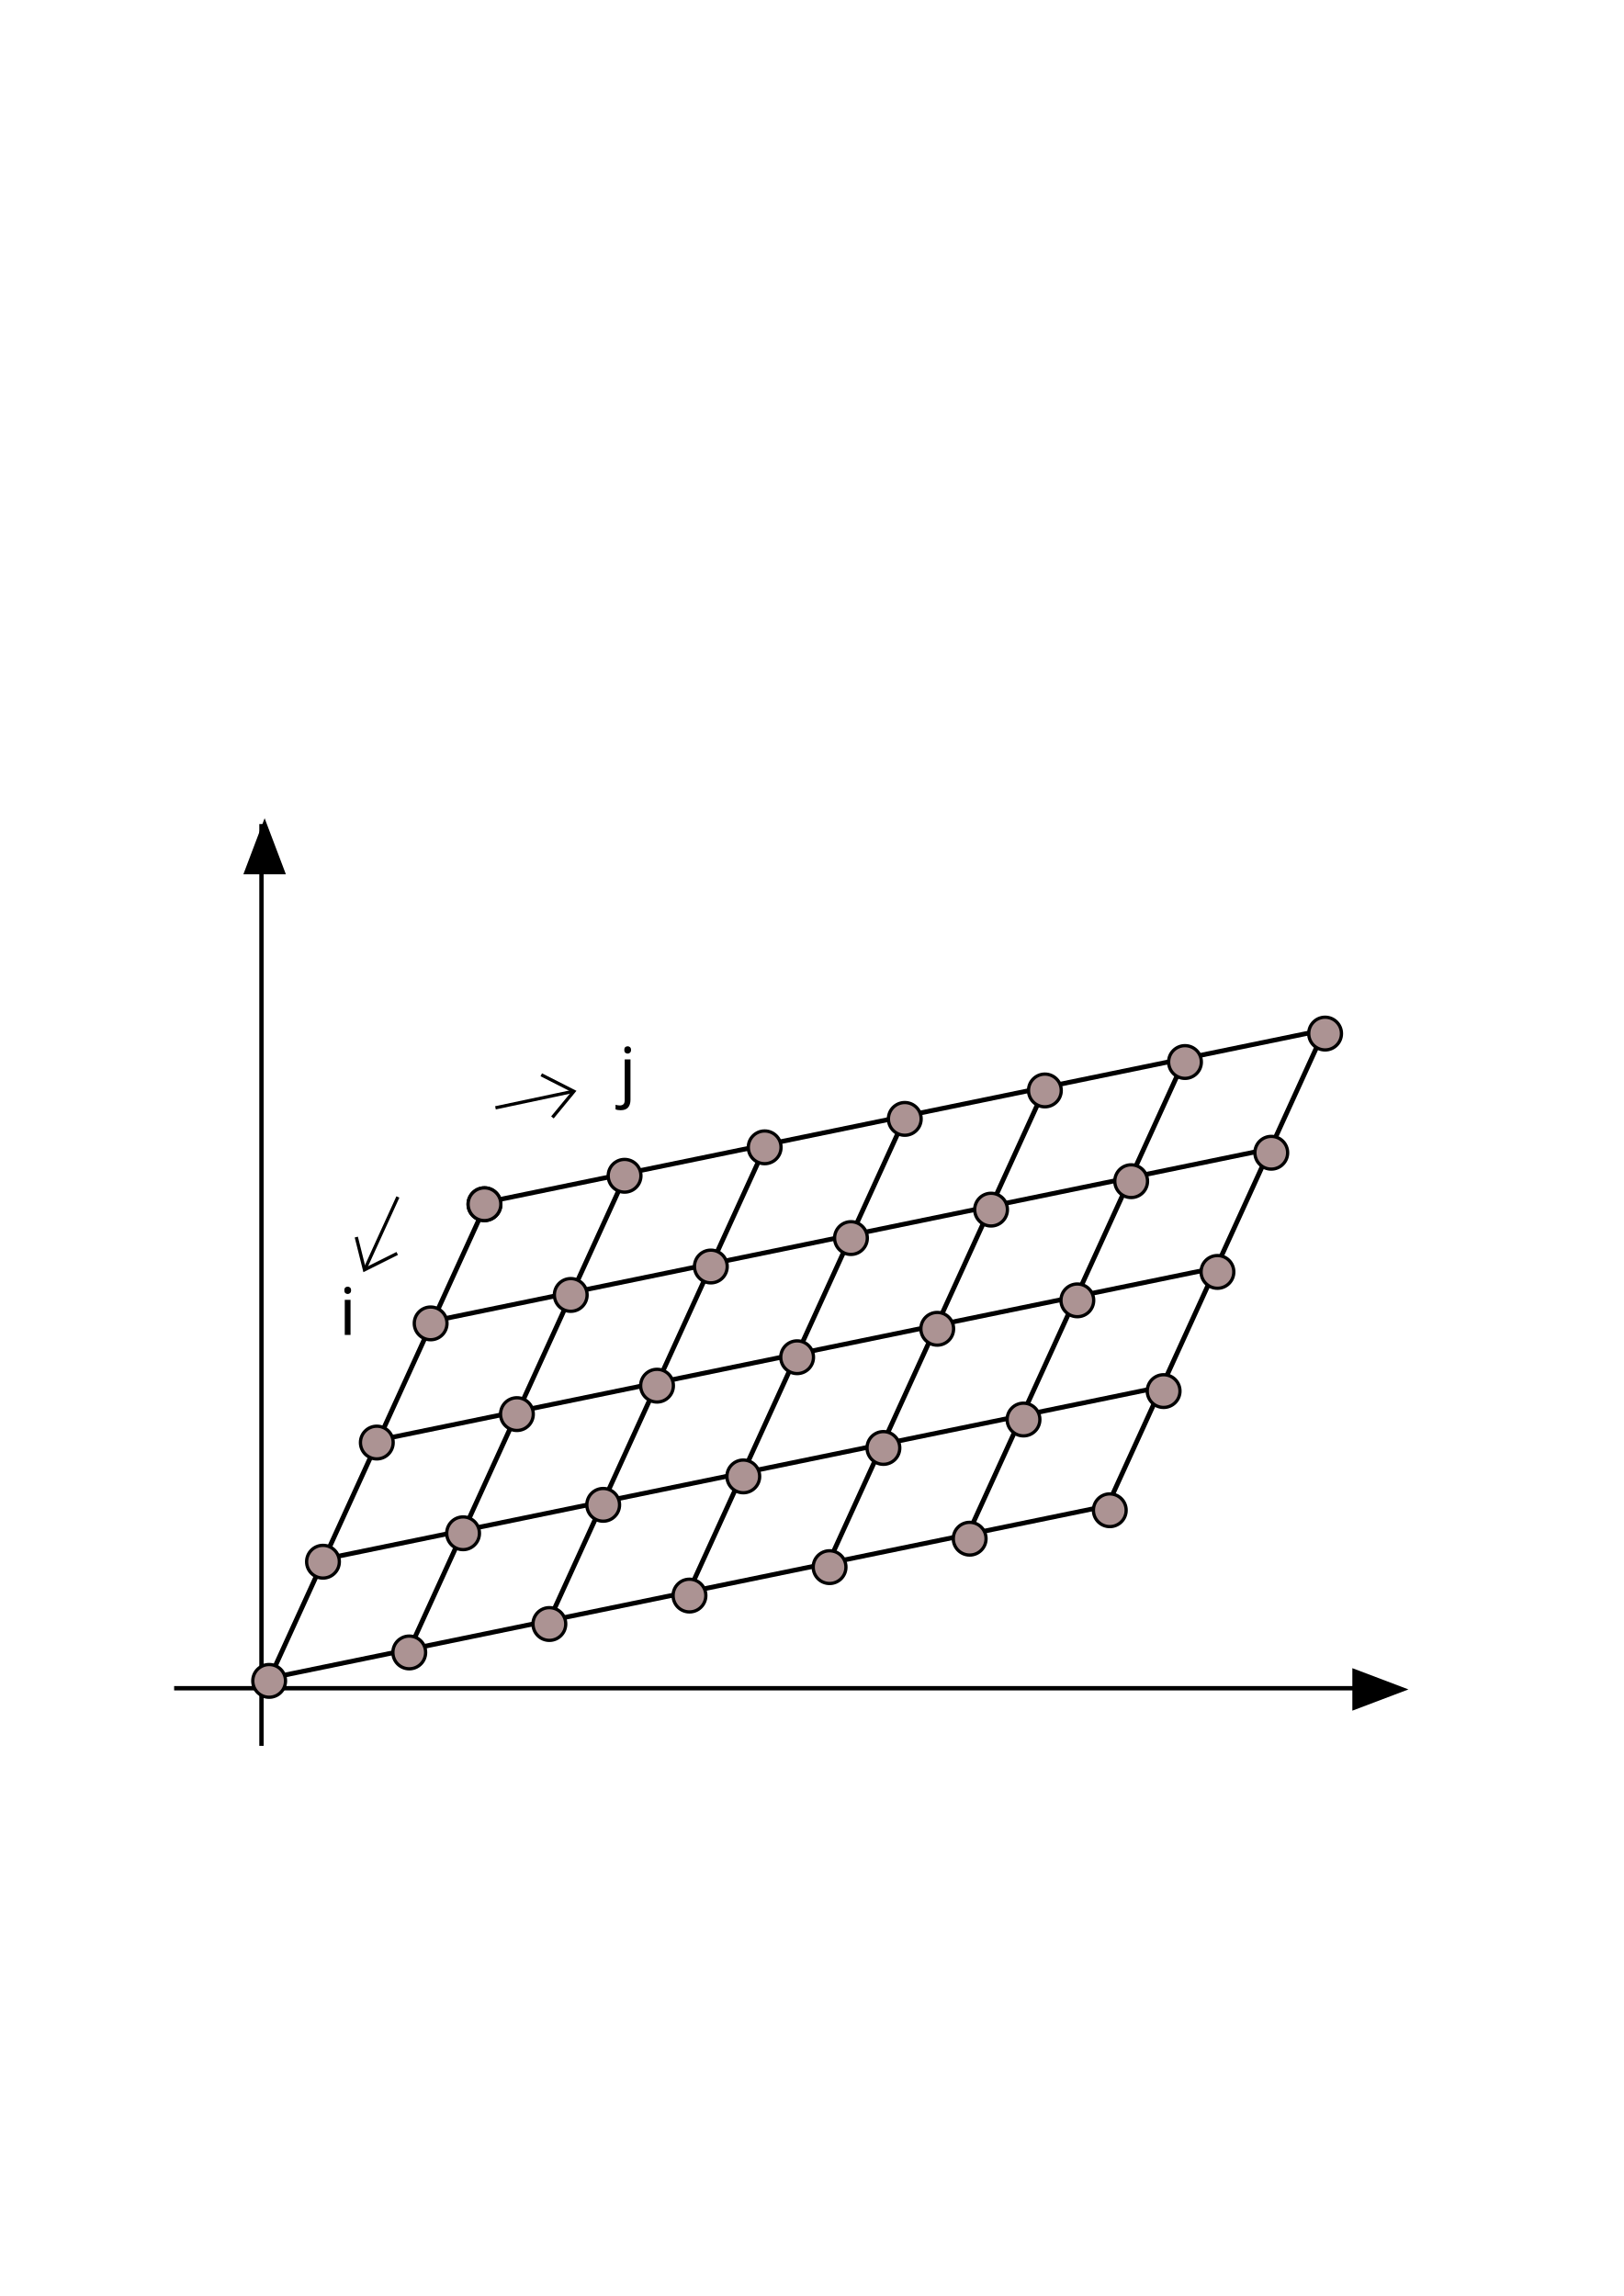
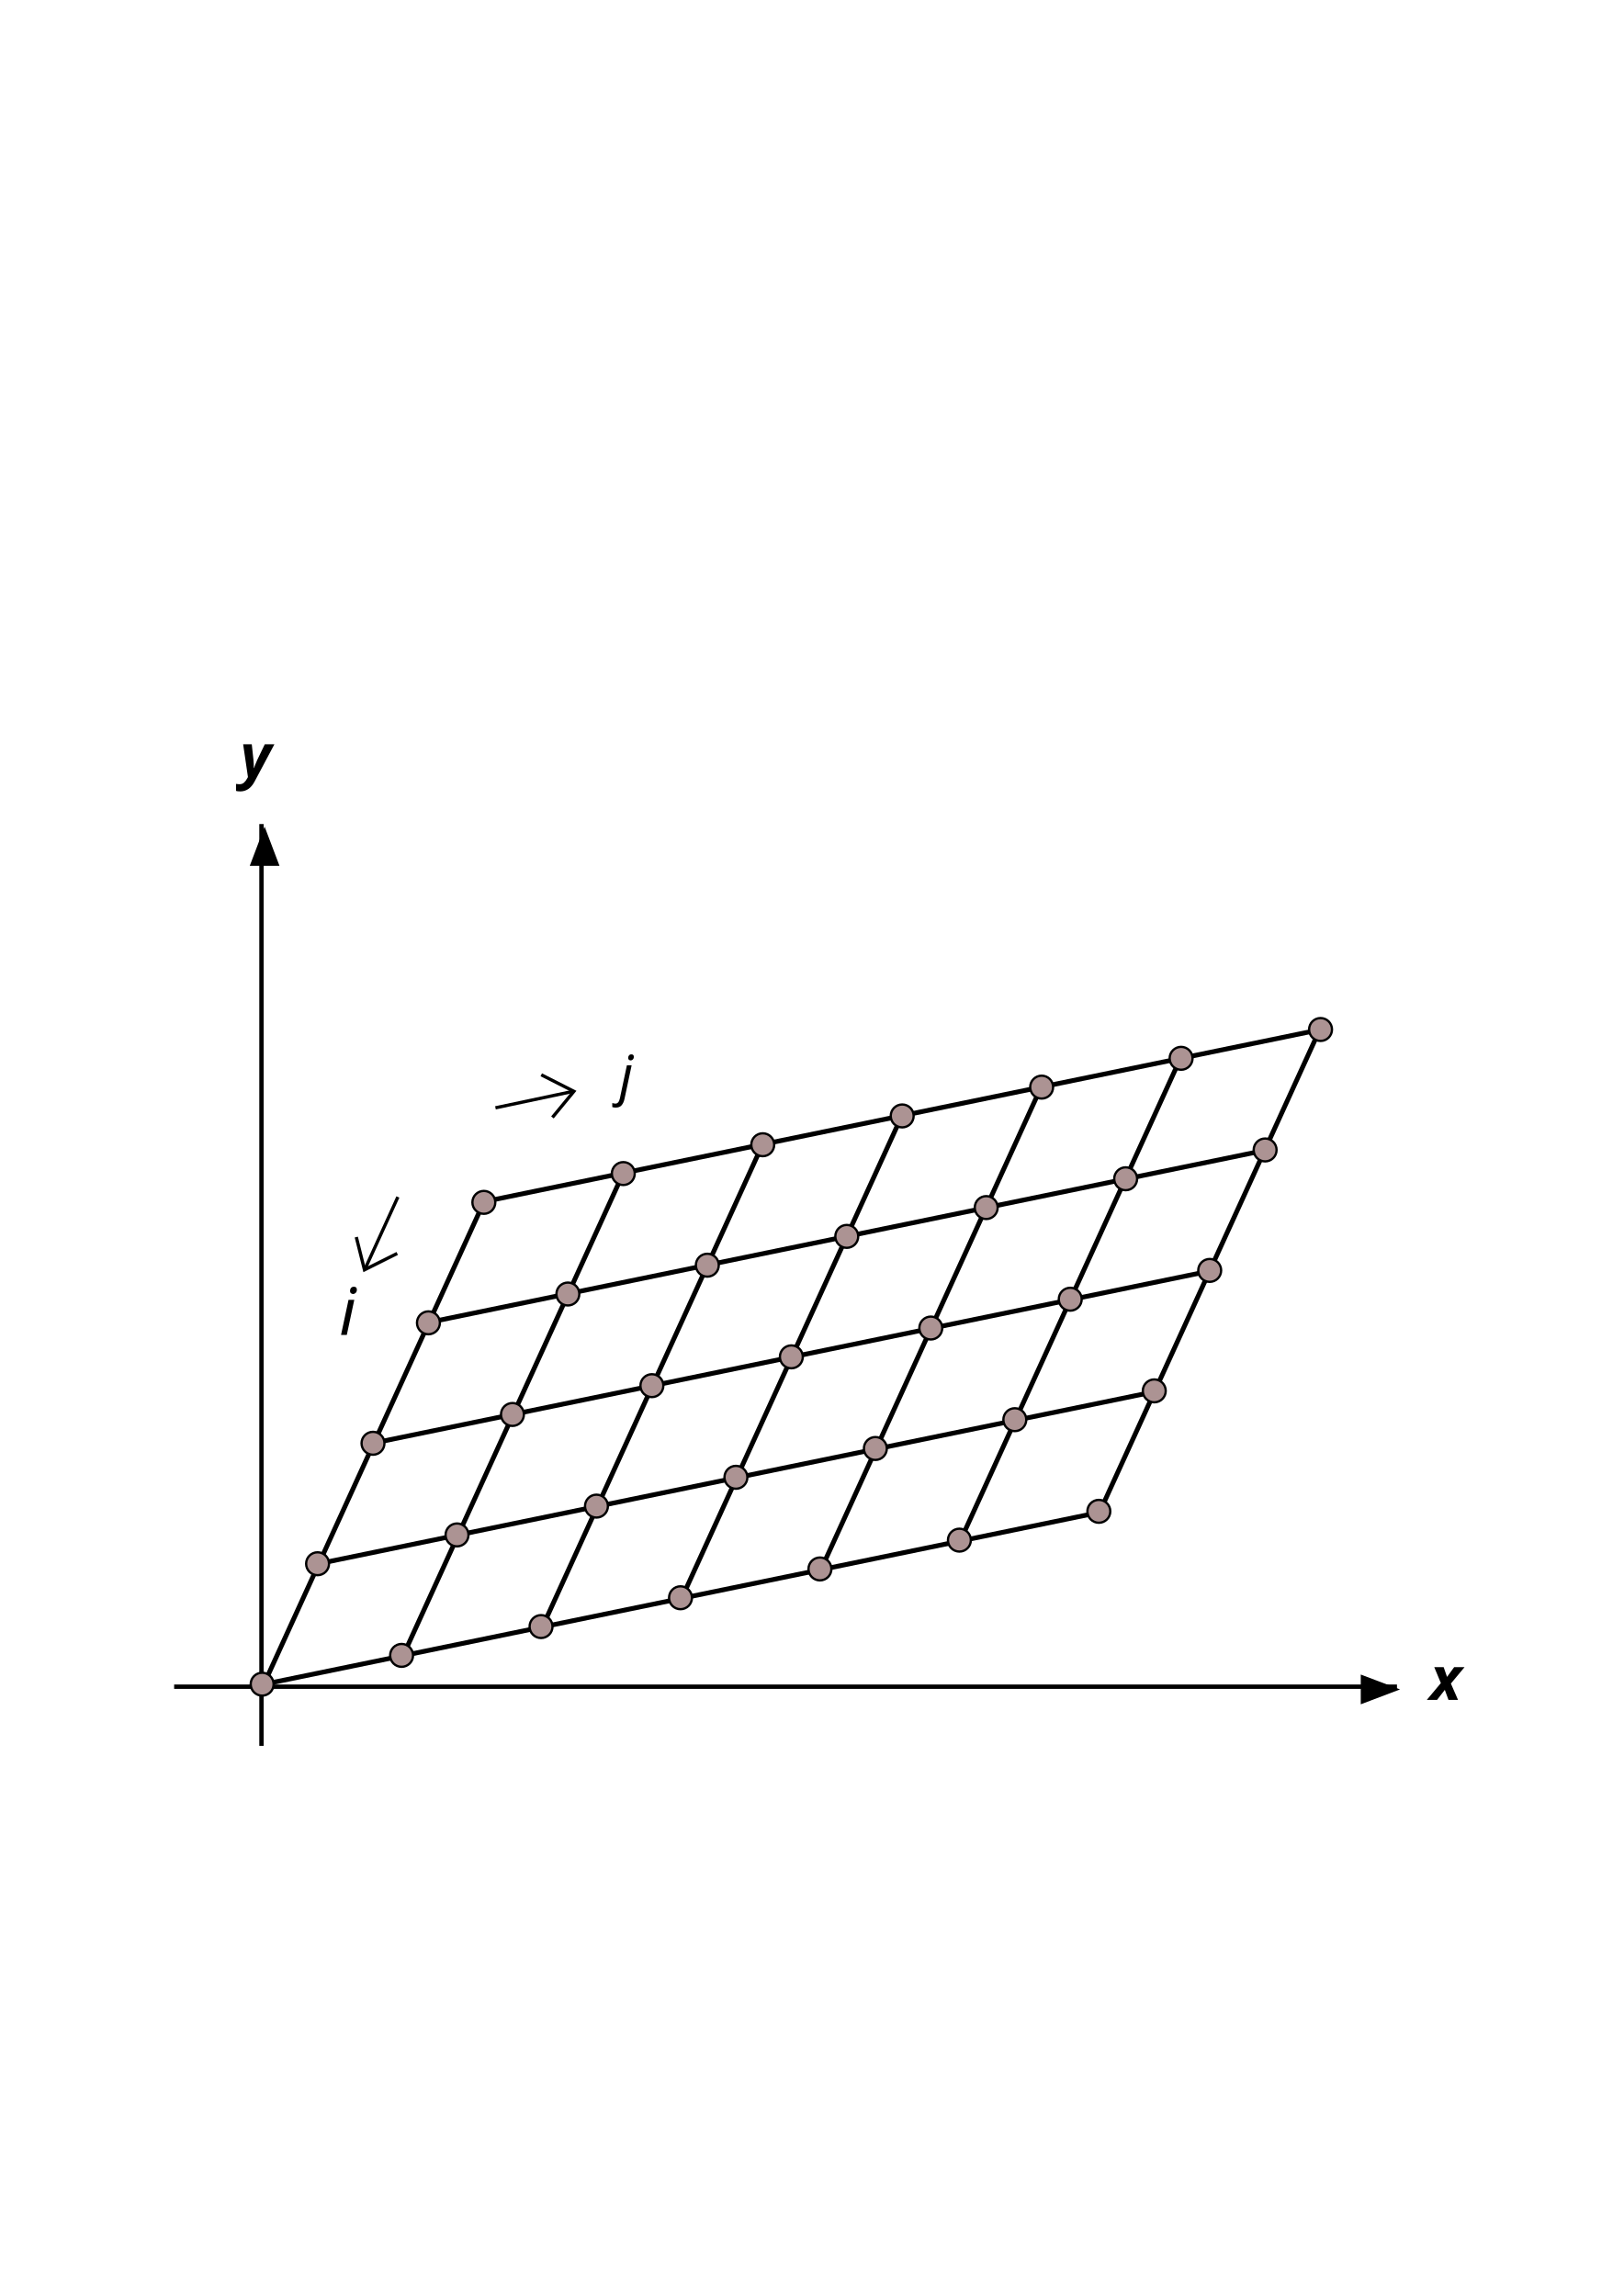
<svg xmlns="http://www.w3.org/2000/svg" width="210mm" height="297mm" viewBox="0 0 744.094 1052.362" id="svg2" version="1.1">
  <defs id="defs4" />
  <g id="layer1">
-     <g id="g4215">
-       <path id="path8093" d="m 119.829,800.2 0,-422.501" style="fill:#000000;fill-rule:evenodd;stroke:#000000;stroke-width:2;stroke-linecap:butt;stroke-linejoin:miter;stroke-miterlimit:4;stroke-dasharray:none;stroke-opacity:1" />
-       <path id="path8103" d="m 79.801,773.794 560.393,0" style="fill:none;fill-rule:evenodd;stroke:#000000;stroke-width:2;stroke-linecap:butt;stroke-linejoin:miter;stroke-miterlimit:4;stroke-dasharray:none;stroke-opacity:1" />
-       <path id="path8105-9" d="m 645.447,774.337 -25.706,-9.742 0,19.483 z" style="fill:#000000;fill-opacity:1;fill-rule:evenodd;stroke:#000000;stroke-width:0;stroke-linecap:butt;stroke-linejoin:miter;stroke-miterlimit:4;stroke-dasharray:none;stroke-opacity:1" />
-       <g transform="matrix(0.7344898,0,0,0.7237829,35.33695,211.5875)" style="stroke:#000000;stroke-width:3;stroke-miterlimit:4;stroke-dasharray:none;stroke-opacity:1" id="g8241">
-         <g style="stroke:#000000;stroke-width:3;stroke-miterlimit:4;stroke-dasharray:none;stroke-opacity:1" id="g8219">
-           <path id="path8139" d="M 122.61,769.856 645.961,660.583" style="fill:none;fill-rule:evenodd;stroke:#000000;stroke-width:3;stroke-linecap:butt;stroke-linejoin:miter;stroke-miterlimit:4;stroke-dasharray:none;stroke-opacity:1" />
-           <path id="path8139-6" d="M 154.753,694.856 678.104,585.583" style="fill:none;fill-rule:evenodd;stroke:#000000;stroke-width:3;stroke-linecap:butt;stroke-linejoin:miter;stroke-miterlimit:4;stroke-dasharray:none;stroke-opacity:1" />
-           <path id="path8139-9" d="M 186.896,619.856 710.247,510.583" style="fill:none;fill-rule:evenodd;stroke:#000000;stroke-width:3;stroke-linecap:butt;stroke-linejoin:miter;stroke-miterlimit:4;stroke-dasharray:none;stroke-opacity:1" />
-           <path id="path8139-2" d="M 219.039,544.856 742.39,435.583" style="fill:none;fill-rule:evenodd;stroke:#000000;stroke-width:3;stroke-linecap:butt;stroke-linejoin:miter;stroke-miterlimit:4;stroke-dasharray:none;stroke-opacity:1" />
-           <path id="path8139-24" d="M 251.182,469.856 774.532,360.583" style="fill:none;fill-rule:evenodd;stroke:#000000;stroke-width:3;stroke-linecap:butt;stroke-linejoin:miter;stroke-miterlimit:4;stroke-dasharray:none;stroke-opacity:1" />
+     <g id="g4662">
+       <g id="g4587">
+         <path style="fill:#000000;fill-rule:evenodd;stroke:#000000;stroke-width:2;stroke-linecap:butt;stroke-linejoin:miter;stroke-miterlimit:4;stroke-dasharray:none;stroke-opacity:1" d="m 119.829,800.2 0,-422.501" id="path8093" />
+         <path style="fill:none;fill-rule:evenodd;stroke:#000000;stroke-width:2;stroke-linecap:butt;stroke-linejoin:miter;stroke-miterlimit:4;stroke-dasharray:none;stroke-opacity:1" d="m 79.801,773.088 560.393,0" id="path8103" />
+         <path style="fill:#000000;fill-opacity:1;fill-rule:evenodd;stroke:#000000;stroke-width:0;stroke-linecap:butt;stroke-linejoin:miter;stroke-miterlimit:4;stroke-dasharray:none;stroke-opacity:1" d="m 641.591,774.337 -17.994,-6.819 0,13.638 z" id="path8105-9" />
+         <g id="g4386">
+           <path id="path8139" d="M 119.402,772.291 503.798,693.201" style="fill:none;fill-rule:evenodd;stroke:#000000;stroke-width:2.187;stroke-linecap:butt;stroke-linejoin:miter;stroke-miterlimit:4;stroke-dasharray:none;stroke-opacity:1" />
+           <path id="path8139-6" d="M 145.008,716.913 529.404,637.823" style="fill:none;fill-rule:evenodd;stroke:#000000;stroke-width:2.187;stroke-linecap:butt;stroke-linejoin:miter;stroke-miterlimit:4;stroke-dasharray:none;stroke-opacity:1" />
+           <path id="path8139-9" d="M 170.613,661.535 555.009,582.445" style="fill:none;fill-rule:evenodd;stroke:#000000;stroke-width:2.187;stroke-linecap:butt;stroke-linejoin:miter;stroke-miterlimit:4;stroke-dasharray:none;stroke-opacity:1" />
+           <path id="path8139-2" d="M 196.219,606.157 580.615,527.067" style="fill:none;fill-rule:evenodd;stroke:#000000;stroke-width:2.187;stroke-linecap:butt;stroke-linejoin:miter;stroke-miterlimit:4;stroke-dasharray:none;stroke-opacity:1" />
+           <path id="path8139-24" d="M 221.824,550.779 606.22,471.689" style="fill:none;fill-rule:evenodd;stroke:#000000;stroke-width:2.187;stroke-linecap:butt;stroke-linejoin:miter;stroke-miterlimit:4;stroke-dasharray:none;stroke-opacity:1" />
        </g>
-         <g style="stroke:#000000;stroke-width:3;stroke-miterlimit:4;stroke-dasharray:none;stroke-opacity:1" id="g8226">
-           <path id="path8122" d="M 119.088,772.822 256.011,468.231" style="fill:none;fill-rule:evenodd;stroke:#000000;stroke-width:3;stroke-linecap:butt;stroke-linejoin:miter;stroke-miterlimit:4;stroke-dasharray:none;stroke-opacity:1" />
-           <path id="path8122-7" d="M 206.117,754.815 343.04,450.224" style="fill:none;fill-rule:evenodd;stroke:#000000;stroke-width:3;stroke-linecap:butt;stroke-linejoin:miter;stroke-miterlimit:4;stroke-dasharray:none;stroke-opacity:1" />
-           <path id="path8122-75" d="M 293.145,736.807 430.068,432.216" style="fill:none;fill-rule:evenodd;stroke:#000000;stroke-width:3;stroke-linecap:butt;stroke-linejoin:miter;stroke-miterlimit:4;stroke-dasharray:none;stroke-opacity:1" />
-           <path id="path8122-4" d="M 380.174,718.799 517.097,414.208" style="fill:none;fill-rule:evenodd;stroke:#000000;stroke-width:3;stroke-linecap:butt;stroke-linejoin:miter;stroke-miterlimit:4;stroke-dasharray:none;stroke-opacity:1" />
-           <path id="path8122-8" d="M 467.202,700.792 604.125,396.201" style="fill:none;fill-rule:evenodd;stroke:#000000;stroke-width:3;stroke-linecap:butt;stroke-linejoin:miter;stroke-miterlimit:4;stroke-dasharray:none;stroke-opacity:1" />
-           <path id="path8122-1" d="M 641.259,664.777 778.182,360.185" style="fill:none;fill-rule:evenodd;stroke:#000000;stroke-width:3;stroke-linecap:butt;stroke-linejoin:miter;stroke-miterlimit:4;stroke-dasharray:none;stroke-opacity:1" />
-           <path id="path8122-2" d="M 554.231,682.784 691.154,378.193" style="fill:none;fill-rule:evenodd;stroke:#000000;stroke-width:3;stroke-linecap:butt;stroke-linejoin:miter;stroke-miterlimit:4;stroke-dasharray:none;stroke-opacity:1" />
+         <g id="g4372">
+           <path id="path8122" d="M 121.394,770.943 221.963,550.485" style="fill:none;fill-rule:evenodd;stroke:#000000;stroke-width:2.187;stroke-linecap:butt;stroke-linejoin:miter;stroke-miterlimit:4;stroke-dasharray:none;stroke-opacity:1" />
+           <path id="path8122-7" d="M 185.135,757.993 285.703,537.535" style="fill:none;fill-rule:evenodd;stroke:#000000;stroke-width:2.187;stroke-linecap:butt;stroke-linejoin:miter;stroke-miterlimit:4;stroke-dasharray:none;stroke-opacity:1" />
+           <path id="path8122-75" d="M 248.876,745.042 349.444,524.584" style="fill:none;fill-rule:evenodd;stroke:#000000;stroke-width:2.187;stroke-linecap:butt;stroke-linejoin:miter;stroke-miterlimit:4;stroke-dasharray:none;stroke-opacity:1" />
+           <path id="path8122-4" d="M 312.617,732.092 413.185,511.634" style="fill:none;fill-rule:evenodd;stroke:#000000;stroke-width:2.187;stroke-linecap:butt;stroke-linejoin:miter;stroke-miterlimit:4;stroke-dasharray:none;stroke-opacity:1" />
+           <path id="path8122-8" d="M 376.357,719.141 476.926,498.684" style="fill:none;fill-rule:evenodd;stroke:#000000;stroke-width:2.187;stroke-linecap:butt;stroke-linejoin:miter;stroke-miterlimit:4;stroke-dasharray:none;stroke-opacity:1" />
+           <path id="path8122-1" d="M 503.839,693.241 604.408,472.783" style="fill:none;fill-rule:evenodd;stroke:#000000;stroke-width:2.187;stroke-linecap:butt;stroke-linejoin:miter;stroke-miterlimit:4;stroke-dasharray:none;stroke-opacity:1" />
+           <path id="path8122-2" d="M 440.098,706.191 540.667,485.733" style="fill:none;fill-rule:evenodd;stroke:#000000;stroke-width:2.187;stroke-linecap:butt;stroke-linejoin:miter;stroke-miterlimit:4;stroke-dasharray:none;stroke-opacity:1" />
        </g>
-       </g>
-       <path style="fill:#000000;fill-opacity:1;fill-rule:evenodd;stroke:#000000;stroke-width:0;stroke-linecap:butt;stroke-linejoin:miter;stroke-miterlimit:4;stroke-dasharray:none;stroke-opacity:1" d="m 121.27,375.019 -9.742,25.706 19.483,0 z" id="path8105-9-9" />
-       <g transform="matrix(-0.75,0,0,-0.75,352.9981,952.4304)" id="g8307">
-         <path style="fill:none;fill-rule:evenodd;stroke:#000000;stroke-width:2;stroke-linecap:butt;stroke-linejoin:miter;stroke-miterlimit:4;stroke-dasharray:none;stroke-opacity:1" d="m 227.545,538.401 20.114,-44.092" id="path8122-3" />
-         <path style="fill:none;fill-rule:evenodd;stroke:#000000;stroke-width:2;stroke-linecap:butt;stroke-linejoin:miter;stroke-miterlimit:4;stroke-dasharray:none;stroke-opacity:1" d="m 227.957,503.895 20,-10 5,20" id="path8305" />
-       </g>
-       <text id="text8311" y="611.844" x="155.451" style="font-style:normal;font-weight:normal;font-size:30px;line-height:125%;font-family:sans-serif;letter-spacing:0px;word-spacing:0px;fill:#000000;fill-opacity:1;stroke:none;stroke-width:1px;stroke-linecap:butt;stroke-linejoin:miter;stroke-opacity:1" xml:space="preserve">
-         <tspan y="611.844" x="155.451" id="tspan8313">i</tspan>
-       </text>
-       <g transform="matrix(0.4459771,0.6029962,-0.6029962,0.4459771,450.2275,130.439)" id="g8307-6">
-         <path style="fill:none;fill-rule:evenodd;stroke:#000000;stroke-width:2;stroke-linecap:butt;stroke-linejoin:miter;stroke-miterlimit:4;stroke-dasharray:none;stroke-opacity:1" d="m 227.545,538.401 20.114,-44.092" id="path8122-3-2" />
-         <path style="fill:none;fill-rule:evenodd;stroke:#000000;stroke-width:2;stroke-linecap:butt;stroke-linejoin:miter;stroke-miterlimit:4;stroke-dasharray:none;stroke-opacity:1" d="m 227.957,503.895 20,-10 5,20" id="path8305-8" />
-       </g>
-       <text id="text8311-2" y="501.665" x="283.742" style="font-style:normal;font-weight:normal;font-size:30px;line-height:125%;font-family:sans-serif;letter-spacing:0px;word-spacing:0px;fill:#000000;fill-opacity:1;stroke:none;stroke-width:1px;stroke-linecap:butt;stroke-linejoin:miter;stroke-opacity:1" xml:space="preserve">
-         <tspan id="tspan8365" y="501.665" x="283.742">j</tspan>
-       </text>
-       <circle r="7.5" cy="551.947" cx="222.017" id="path4176" style="fill:#ac9393;fill-opacity:1;stroke:#000000;stroke-width:1.5;stroke-miterlimit:4;stroke-dasharray:none;stroke-opacity:1" />
-       <g id="g4343">
-         <g id="g4238">
-           <circle r="7.5" cy="551.947" cx="222.017" id="path4176-9" style="fill:#ac9393;fill-opacity:1;stroke:#000000;stroke-width:1.5;stroke-miterlimit:4;stroke-dasharray:none;stroke-opacity:1" />
-           <circle r="7.5" cy="538.912" cx="286.223" id="path4176-9-8" style="fill:#ac9393;fill-opacity:1;stroke:#000000;stroke-width:1.5;stroke-miterlimit:4;stroke-dasharray:none;stroke-opacity:1" />
-           <circle r="7.5" cy="525.876" cx="350.429" id="path4176-9-2" style="fill:#ac9393;fill-opacity:1;stroke:#000000;stroke-width:1.5;stroke-miterlimit:4;stroke-dasharray:none;stroke-opacity:1" />
-           <circle r="7.5" cy="512.841" cx="414.635" id="path4176-9-6" style="fill:#ac9393;fill-opacity:1;stroke:#000000;stroke-width:1.5;stroke-miterlimit:4;stroke-dasharray:none;stroke-opacity:1" />
-           <circle r="7.5" cy="499.806" cx="478.841" id="path4176-9-61" style="fill:#ac9393;fill-opacity:1;stroke:#000000;stroke-width:1.5;stroke-miterlimit:4;stroke-dasharray:none;stroke-opacity:1" />
-           <circle r="7.5" cy="486.771" cx="543.047" id="path4176-9-4" style="fill:#ac9393;fill-opacity:1;stroke:#000000;stroke-width:1.5;stroke-miterlimit:4;stroke-dasharray:none;stroke-opacity:1" />
-           <circle r="7.5" cy="473.735" cx="607.253" id="path4176-9-88" style="fill:#ac9393;fill-opacity:1;stroke:#000000;stroke-width:1.5;stroke-miterlimit:4;stroke-dasharray:none;stroke-opacity:1" />
+         <path id="path8105-9-9" d="m 121.27,378.874 -6.819,17.994 13.638,0 z" style="fill:#000000;fill-opacity:1;fill-rule:evenodd;stroke:#000000;stroke-width:0;stroke-linecap:butt;stroke-linejoin:miter;stroke-miterlimit:4;stroke-dasharray:none;stroke-opacity:1" />
+         <g id="g8307" transform="matrix(-0.75,0,0,-0.75,352.9981,952.4304)">
+           <path id="path8122-3" d="m 227.545,538.401 20.114,-44.092" style="fill:none;fill-rule:evenodd;stroke:#000000;stroke-width:2;stroke-linecap:butt;stroke-linejoin:miter;stroke-miterlimit:4;stroke-dasharray:none;stroke-opacity:1" />
+           <path id="path8305" d="m 227.957,503.895 20,-10 5,20" style="fill:none;fill-rule:evenodd;stroke:#000000;stroke-width:2;stroke-linecap:butt;stroke-linejoin:miter;stroke-miterlimit:4;stroke-dasharray:none;stroke-opacity:1" />
        </g>
-         <g transform="translate(-24.66795,54.62008)" id="g4238-7">
-           <circle r="7.5" cy="551.947" cx="222.017" id="path4176-9-67" style="fill:#ac9393;fill-opacity:1;stroke:#000000;stroke-width:1.5;stroke-miterlimit:4;stroke-dasharray:none;stroke-opacity:1" />
-           <circle r="7.5" cy="538.912" cx="286.223" id="path4176-9-8-3" style="fill:#ac9393;fill-opacity:1;stroke:#000000;stroke-width:1.5;stroke-miterlimit:4;stroke-dasharray:none;stroke-opacity:1" />
-           <circle r="7.5" cy="525.876" cx="350.429" id="path4176-9-2-6" style="fill:#ac9393;fill-opacity:1;stroke:#000000;stroke-width:1.5;stroke-miterlimit:4;stroke-dasharray:none;stroke-opacity:1" />
-           <circle r="7.5" cy="512.841" cx="414.635" id="path4176-9-6-5" style="fill:#ac9393;fill-opacity:1;stroke:#000000;stroke-width:1.5;stroke-miterlimit:4;stroke-dasharray:none;stroke-opacity:1" />
-           <circle r="7.5" cy="499.806" cx="478.841" id="path4176-9-61-6" style="fill:#ac9393;fill-opacity:1;stroke:#000000;stroke-width:1.5;stroke-miterlimit:4;stroke-dasharray:none;stroke-opacity:1" />
-           <circle r="7.5" cy="486.771" cx="543.047" id="path4176-9-4-3" style="fill:#ac9393;fill-opacity:1;stroke:#000000;stroke-width:1.5;stroke-miterlimit:4;stroke-dasharray:none;stroke-opacity:1" />
-           <circle r="7.5" cy="473.735" cx="607.253" id="path4176-9-88-9" style="fill:#ac9393;fill-opacity:1;stroke:#000000;stroke-width:1.5;stroke-miterlimit:4;stroke-dasharray:none;stroke-opacity:1" />
+         <text xml:space="preserve" style="font-style:normal;font-weight:normal;font-size:30px;line-height:125%;font-family:sans-serif;letter-spacing:0px;word-spacing:0px;fill:#000000;fill-opacity:1;stroke:none;stroke-width:1px;stroke-linecap:butt;stroke-linejoin:miter;stroke-opacity:1" x="155.451" y="611.844" id="text8311">
+           <tspan id="tspan8313" x="155.451" y="611.844" style="font-style:italic;font-variant:normal;font-weight:normal;font-stretch:normal;font-family:sans-serif;-inkscape-font-specification:'sans-serif Italic'">i</tspan>
+         </text>
+         <g id="g8307-6" transform="matrix(0.4459771,0.6029962,-0.6029962,0.4459771,450.2275,130.439)">
+           <path id="path8122-3-2" d="m 227.545,538.401 20.114,-44.092" style="fill:none;fill-rule:evenodd;stroke:#000000;stroke-width:2;stroke-linecap:butt;stroke-linejoin:miter;stroke-miterlimit:4;stroke-dasharray:none;stroke-opacity:1" />
+           <path id="path8305-8" d="m 227.957,503.895 20,-10 5,20" style="fill:none;fill-rule:evenodd;stroke:#000000;stroke-width:2;stroke-linecap:butt;stroke-linejoin:miter;stroke-miterlimit:4;stroke-dasharray:none;stroke-opacity:1" />
        </g>
-         <g transform="translate(-49.33586,109.2401)" id="g4238-3">
-           <circle r="7.5" cy="551.947" cx="222.017" id="path4176-9-0" style="fill:#ac9393;fill-opacity:1;stroke:#000000;stroke-width:1.5;stroke-miterlimit:4;stroke-dasharray:none;stroke-opacity:1" />
-           <circle r="7.5" cy="538.912" cx="286.223" id="path4176-9-8-30" style="fill:#ac9393;fill-opacity:1;stroke:#000000;stroke-width:1.5;stroke-miterlimit:4;stroke-dasharray:none;stroke-opacity:1" />
-           <circle r="7.5" cy="525.876" cx="350.429" id="path4176-9-2-9" style="fill:#ac9393;fill-opacity:1;stroke:#000000;stroke-width:1.5;stroke-miterlimit:4;stroke-dasharray:none;stroke-opacity:1" />
-           <circle r="7.5" cy="512.841" cx="414.635" id="path4176-9-6-2" style="fill:#ac9393;fill-opacity:1;stroke:#000000;stroke-width:1.5;stroke-miterlimit:4;stroke-dasharray:none;stroke-opacity:1" />
-           <circle r="7.5" cy="499.806" cx="478.841" id="path4176-9-61-5" style="fill:#ac9393;fill-opacity:1;stroke:#000000;stroke-width:1.5;stroke-miterlimit:4;stroke-dasharray:none;stroke-opacity:1" />
-           <circle r="7.5" cy="486.771" cx="543.047" id="path4176-9-4-4" style="fill:#ac9393;fill-opacity:1;stroke:#000000;stroke-width:1.5;stroke-miterlimit:4;stroke-dasharray:none;stroke-opacity:1" />
-           <circle r="7.5" cy="473.735" cx="607.253" id="path4176-9-88-0" style="fill:#ac9393;fill-opacity:1;stroke:#000000;stroke-width:1.5;stroke-miterlimit:4;stroke-dasharray:none;stroke-opacity:1" />
-         </g>
-         <g transform="translate(-74.00378,163.8602)" id="g4238-2">
-           <circle r="7.5" cy="551.947" cx="222.017" id="path4176-9-9" style="fill:#ac9393;fill-opacity:1;stroke:#000000;stroke-width:1.5;stroke-miterlimit:4;stroke-dasharray:none;stroke-opacity:1" />
-           <circle r="7.5" cy="538.912" cx="286.223" id="path4176-9-8-9" style="fill:#ac9393;fill-opacity:1;stroke:#000000;stroke-width:1.5;stroke-miterlimit:4;stroke-dasharray:none;stroke-opacity:1" />
-           <circle r="7.5" cy="525.876" cx="350.429" id="path4176-9-2-0" style="fill:#ac9393;fill-opacity:1;stroke:#000000;stroke-width:1.5;stroke-miterlimit:4;stroke-dasharray:none;stroke-opacity:1" />
-           <circle r="7.5" cy="512.841" cx="414.635" id="path4176-9-6-8" style="fill:#ac9393;fill-opacity:1;stroke:#000000;stroke-width:1.5;stroke-miterlimit:4;stroke-dasharray:none;stroke-opacity:1" />
-           <circle r="7.5" cy="499.806" cx="478.841" id="path4176-9-61-1" style="fill:#ac9393;fill-opacity:1;stroke:#000000;stroke-width:1.5;stroke-miterlimit:4;stroke-dasharray:none;stroke-opacity:1" />
-           <circle r="7.5" cy="486.771" cx="543.047" id="path4176-9-4-31" style="fill:#ac9393;fill-opacity:1;stroke:#000000;stroke-width:1.5;stroke-miterlimit:4;stroke-dasharray:none;stroke-opacity:1" />
-           <circle r="7.5" cy="473.735" cx="607.253" id="path4176-9-88-1" style="fill:#ac9393;fill-opacity:1;stroke:#000000;stroke-width:1.5;stroke-miterlimit:4;stroke-dasharray:none;stroke-opacity:1" />
-         </g>
-         <g transform="translate(-98.67174,218.4802)" id="g4238-0">
-           <circle r="7.5" cy="551.947" cx="222.017" id="path4176-9-42" style="fill:#ac9393;fill-opacity:1;stroke:#000000;stroke-width:1.5;stroke-miterlimit:4;stroke-dasharray:none;stroke-opacity:1" />
-           <circle r="7.5" cy="538.912" cx="286.223" id="path4176-9-8-96" style="fill:#ac9393;fill-opacity:1;stroke:#000000;stroke-width:1.5;stroke-miterlimit:4;stroke-dasharray:none;stroke-opacity:1" />
-           <circle r="7.5" cy="525.876" cx="350.429" id="path4176-9-2-1" style="fill:#ac9393;fill-opacity:1;stroke:#000000;stroke-width:1.5;stroke-miterlimit:4;stroke-dasharray:none;stroke-opacity:1" />
-           <circle r="7.5" cy="512.841" cx="414.635" id="path4176-9-6-0" style="fill:#ac9393;fill-opacity:1;stroke:#000000;stroke-width:1.5;stroke-miterlimit:4;stroke-dasharray:none;stroke-opacity:1" />
-           <circle r="7.5" cy="499.806" cx="478.841" id="path4176-9-61-4" style="fill:#ac9393;fill-opacity:1;stroke:#000000;stroke-width:1.5;stroke-miterlimit:4;stroke-dasharray:none;stroke-opacity:1" />
-           <circle r="7.5" cy="486.771" cx="543.047" id="path4176-9-4-2" style="fill:#ac9393;fill-opacity:1;stroke:#000000;stroke-width:1.5;stroke-miterlimit:4;stroke-dasharray:none;stroke-opacity:1" />
-           <circle r="7.5" cy="473.735" cx="607.253" id="path4176-9-88-2" style="fill:#ac9393;fill-opacity:1;stroke:#000000;stroke-width:1.5;stroke-miterlimit:4;stroke-dasharray:none;stroke-opacity:1" />
+         <text xml:space="preserve" style="font-style:normal;font-weight:normal;font-size:30px;line-height:125%;font-family:sans-serif;letter-spacing:0px;word-spacing:0px;fill:#000000;fill-opacity:1;stroke:none;stroke-width:1px;stroke-linecap:butt;stroke-linejoin:miter;stroke-opacity:1" x="283.742" y="501.665" id="text8311-2">
+           <tspan x="283.742" y="501.665" id="tspan8365" style="font-style:italic;font-variant:normal;font-weight:normal;font-stretch:normal;font-size:25px;font-family:sans-serif;-inkscape-font-specification:'sans-serif Italic'">j</tspan>
+         </text>
+         <text xml:space="preserve" style="font-style:normal;font-weight:normal;font-size:30px;line-height:125%;font-family:sans-serif;letter-spacing:0px;word-spacing:0px;fill:#000000;fill-opacity:1;stroke:none;stroke-width:1px;stroke-linecap:butt;stroke-linejoin:miter;stroke-opacity:1" x="110.052" y="356.148" id="text8311-2-3">
+           <tspan id="tspan3645" x="110.052" y="356.148" style="font-style:italic;font-variant:normal;font-weight:bold;font-stretch:normal;font-size:27.5px;font-family:sans-serif;-inkscape-font-specification:'sans-serif Bold Italic'">y</tspan>
+         </text>
+         <text xml:space="preserve" style="font-style:normal;font-weight:normal;font-size:30px;line-height:125%;font-family:sans-serif;letter-spacing:0px;word-spacing:0px;fill:#000000;fill-opacity:1;stroke:none;stroke-width:1px;stroke-linecap:butt;stroke-linejoin:miter;stroke-opacity:1" x="655.211" y="779.136" id="text8311-2-3-7">
+           <tspan x="655.211" y="779.136" id="tspan3623-5" style="font-style:italic;font-variant:normal;font-weight:bold;font-stretch:normal;font-size:27.5px;font-family:sans-serif;-inkscape-font-specification:'sans-serif Bold Italic'">x</tspan>
+         </text>
+         <g id="g4545">
+           <g id="g4440">
+             <circle style="fill:#ac9393;fill-opacity:1;stroke:#000000;stroke-width:1.05;stroke-miterlimit:4;stroke-dasharray:none;stroke-opacity:1" id="path4176-9" cx="221.734" cy="551.1" r="5.25" />
+             <circle style="fill:#ac9393;fill-opacity:1;stroke:#000000;stroke-width:1.05;stroke-miterlimit:4;stroke-dasharray:none;stroke-opacity:1" id="path4176-9-8" cx="285.64" cy="537.895" r="5.25" />
+             <circle style="fill:#ac9393;fill-opacity:1;stroke:#000000;stroke-width:1.05;stroke-miterlimit:4;stroke-dasharray:none;stroke-opacity:1" id="path4176-9-2" cx="349.545" cy="524.689" r="5.25" />
+             <circle style="fill:#ac9393;fill-opacity:1;stroke:#000000;stroke-width:1.05;stroke-miterlimit:4;stroke-dasharray:none;stroke-opacity:1" id="path4176-9-6" cx="413.451" cy="511.483" r="5.25" />
+             <circle style="fill:#ac9393;fill-opacity:1;stroke:#000000;stroke-width:1.05;stroke-miterlimit:4;stroke-dasharray:none;stroke-opacity:1" id="path4176-9-61" cx="477.357" cy="498.278" r="5.25" />
+             <circle style="fill:#ac9393;fill-opacity:1;stroke:#000000;stroke-width:1.05;stroke-miterlimit:4;stroke-dasharray:none;stroke-opacity:1" id="path4176-9-4" cx="541.262" cy="485.072" r="5.25" />
+             <circle style="fill:#ac9393;fill-opacity:1;stroke:#000000;stroke-width:1.05;stroke-miterlimit:4;stroke-dasharray:none;stroke-opacity:1" id="path4176-9-88" cx="605.168" cy="471.867" r="5.25" />
+           </g>
+           <g id="g4440-6" transform="translate(-25.39992,55.21048)">
+             <circle style="fill:#ac9393;fill-opacity:1;stroke:#000000;stroke-width:1.05;stroke-miterlimit:4;stroke-dasharray:none;stroke-opacity:1" id="path4176-9-7" cx="221.734" cy="551.1" r="5.25" />
+             <circle style="fill:#ac9393;fill-opacity:1;stroke:#000000;stroke-width:1.05;stroke-miterlimit:4;stroke-dasharray:none;stroke-opacity:1" id="path4176-9-8-3" cx="285.64" cy="537.895" r="5.25" />
+             <circle style="fill:#ac9393;fill-opacity:1;stroke:#000000;stroke-width:1.05;stroke-miterlimit:4;stroke-dasharray:none;stroke-opacity:1" id="path4176-9-2-6" cx="349.545" cy="524.689" r="5.25" />
+             <circle style="fill:#ac9393;fill-opacity:1;stroke:#000000;stroke-width:1.05;stroke-miterlimit:4;stroke-dasharray:none;stroke-opacity:1" id="path4176-9-6-5" cx="413.451" cy="511.483" r="5.25" />
+             <circle style="fill:#ac9393;fill-opacity:1;stroke:#000000;stroke-width:1.05;stroke-miterlimit:4;stroke-dasharray:none;stroke-opacity:1" id="path4176-9-61-6" cx="477.357" cy="498.278" r="5.25" />
+             <circle style="fill:#ac9393;fill-opacity:1;stroke:#000000;stroke-width:1.05;stroke-miterlimit:4;stroke-dasharray:none;stroke-opacity:1" id="path4176-9-4-3" cx="541.262" cy="485.072" r="5.25" />
+             <circle style="fill:#ac9393;fill-opacity:1;stroke:#000000;stroke-width:1.05;stroke-miterlimit:4;stroke-dasharray:none;stroke-opacity:1" id="path4176-9-88-9" cx="605.168" cy="471.867" r="5.25" />
+           </g>
+           <g id="g4440-4" transform="translate(-50.79983,110.421)">
+             <circle style="fill:#ac9393;fill-opacity:1;stroke:#000000;stroke-width:1.05;stroke-miterlimit:4;stroke-dasharray:none;stroke-opacity:1" id="path4176-9-81" cx="221.734" cy="551.1" r="5.25" />
+             <circle style="fill:#ac9393;fill-opacity:1;stroke:#000000;stroke-width:1.05;stroke-miterlimit:4;stroke-dasharray:none;stroke-opacity:1" id="path4176-9-8-2" cx="285.64" cy="537.895" r="5.25" />
+             <circle style="fill:#ac9393;fill-opacity:1;stroke:#000000;stroke-width:1.05;stroke-miterlimit:4;stroke-dasharray:none;stroke-opacity:1" id="path4176-9-2-9" cx="349.545" cy="524.689" r="5.25" />
+             <circle style="fill:#ac9393;fill-opacity:1;stroke:#000000;stroke-width:1.05;stroke-miterlimit:4;stroke-dasharray:none;stroke-opacity:1" id="path4176-9-6-3" cx="413.451" cy="511.483" r="5.25" />
+             <circle style="fill:#ac9393;fill-opacity:1;stroke:#000000;stroke-width:1.05;stroke-miterlimit:4;stroke-dasharray:none;stroke-opacity:1" id="path4176-9-61-9" cx="477.357" cy="498.278" r="5.25" />
+             <circle style="fill:#ac9393;fill-opacity:1;stroke:#000000;stroke-width:1.05;stroke-miterlimit:4;stroke-dasharray:none;stroke-opacity:1" id="path4176-9-4-0" cx="541.262" cy="485.072" r="5.25" />
+             <circle style="fill:#ac9393;fill-opacity:1;stroke:#000000;stroke-width:1.05;stroke-miterlimit:4;stroke-dasharray:none;stroke-opacity:1" id="path4176-9-88-8" cx="605.168" cy="471.867" r="5.25" />
+           </g>
+           <g id="g4440-8" transform="translate(-76.19972,165.6315)">
+             <circle style="fill:#ac9393;fill-opacity:1;stroke:#000000;stroke-width:1.05;stroke-miterlimit:4;stroke-dasharray:none;stroke-opacity:1" id="path4176-9-5" cx="221.734" cy="551.1" r="5.25" />
+             <circle style="fill:#ac9393;fill-opacity:1;stroke:#000000;stroke-width:1.05;stroke-miterlimit:4;stroke-dasharray:none;stroke-opacity:1" id="path4176-9-8-0" cx="285.64" cy="537.895" r="5.25" />
+             <circle style="fill:#ac9393;fill-opacity:1;stroke:#000000;stroke-width:1.05;stroke-miterlimit:4;stroke-dasharray:none;stroke-opacity:1" id="path4176-9-2-96" cx="349.545" cy="524.689" r="5.25" />
+             <circle style="fill:#ac9393;fill-opacity:1;stroke:#000000;stroke-width:1.05;stroke-miterlimit:4;stroke-dasharray:none;stroke-opacity:1" id="path4176-9-6-38" cx="413.451" cy="511.483" r="5.25" />
+             <circle style="fill:#ac9393;fill-opacity:1;stroke:#000000;stroke-width:1.05;stroke-miterlimit:4;stroke-dasharray:none;stroke-opacity:1" id="path4176-9-61-5" cx="477.357" cy="498.278" r="5.25" />
+             <circle style="fill:#ac9393;fill-opacity:1;stroke:#000000;stroke-width:1.05;stroke-miterlimit:4;stroke-dasharray:none;stroke-opacity:1" id="path4176-9-4-6" cx="541.262" cy="485.072" r="5.25" />
+             <circle style="fill:#ac9393;fill-opacity:1;stroke:#000000;stroke-width:1.05;stroke-miterlimit:4;stroke-dasharray:none;stroke-opacity:1" id="path4176-9-88-1" cx="605.168" cy="471.867" r="5.25" />
+           </g>
+           <g id="g4440-1" transform="translate(-101.5996,220.842)">
+             <circle style="fill:#ac9393;fill-opacity:1;stroke:#000000;stroke-width:1.05;stroke-miterlimit:4;stroke-dasharray:none;stroke-opacity:1" id="path4176-9-59" cx="221.734" cy="551.1" r="5.25" />
+             <circle style="fill:#ac9393;fill-opacity:1;stroke:#000000;stroke-width:1.05;stroke-miterlimit:4;stroke-dasharray:none;stroke-opacity:1" id="path4176-9-8-8" cx="285.64" cy="537.895" r="5.25" />
+             <circle style="fill:#ac9393;fill-opacity:1;stroke:#000000;stroke-width:1.05;stroke-miterlimit:4;stroke-dasharray:none;stroke-opacity:1" id="path4176-9-2-4" cx="349.545" cy="524.689" r="5.25" />
+             <circle style="fill:#ac9393;fill-opacity:1;stroke:#000000;stroke-width:1.05;stroke-miterlimit:4;stroke-dasharray:none;stroke-opacity:1" id="path4176-9-6-8" cx="413.451" cy="511.483" r="5.25" />
+             <circle style="fill:#ac9393;fill-opacity:1;stroke:#000000;stroke-width:1.05;stroke-miterlimit:4;stroke-dasharray:none;stroke-opacity:1" id="path4176-9-61-1" cx="477.357" cy="498.278" r="5.25" />
+             <circle style="fill:#ac9393;fill-opacity:1;stroke:#000000;stroke-width:1.05;stroke-miterlimit:4;stroke-dasharray:none;stroke-opacity:1" id="path4176-9-4-03" cx="541.262" cy="485.072" r="5.25" />
+             <circle style="fill:#ac9393;fill-opacity:1;stroke:#000000;stroke-width:1.05;stroke-miterlimit:4;stroke-dasharray:none;stroke-opacity:1" id="path4176-9-88-0" cx="605.168" cy="471.867" r="5.25" />
+           </g>
        </g>
      </g>
    </g>
  </g>
</svg>
